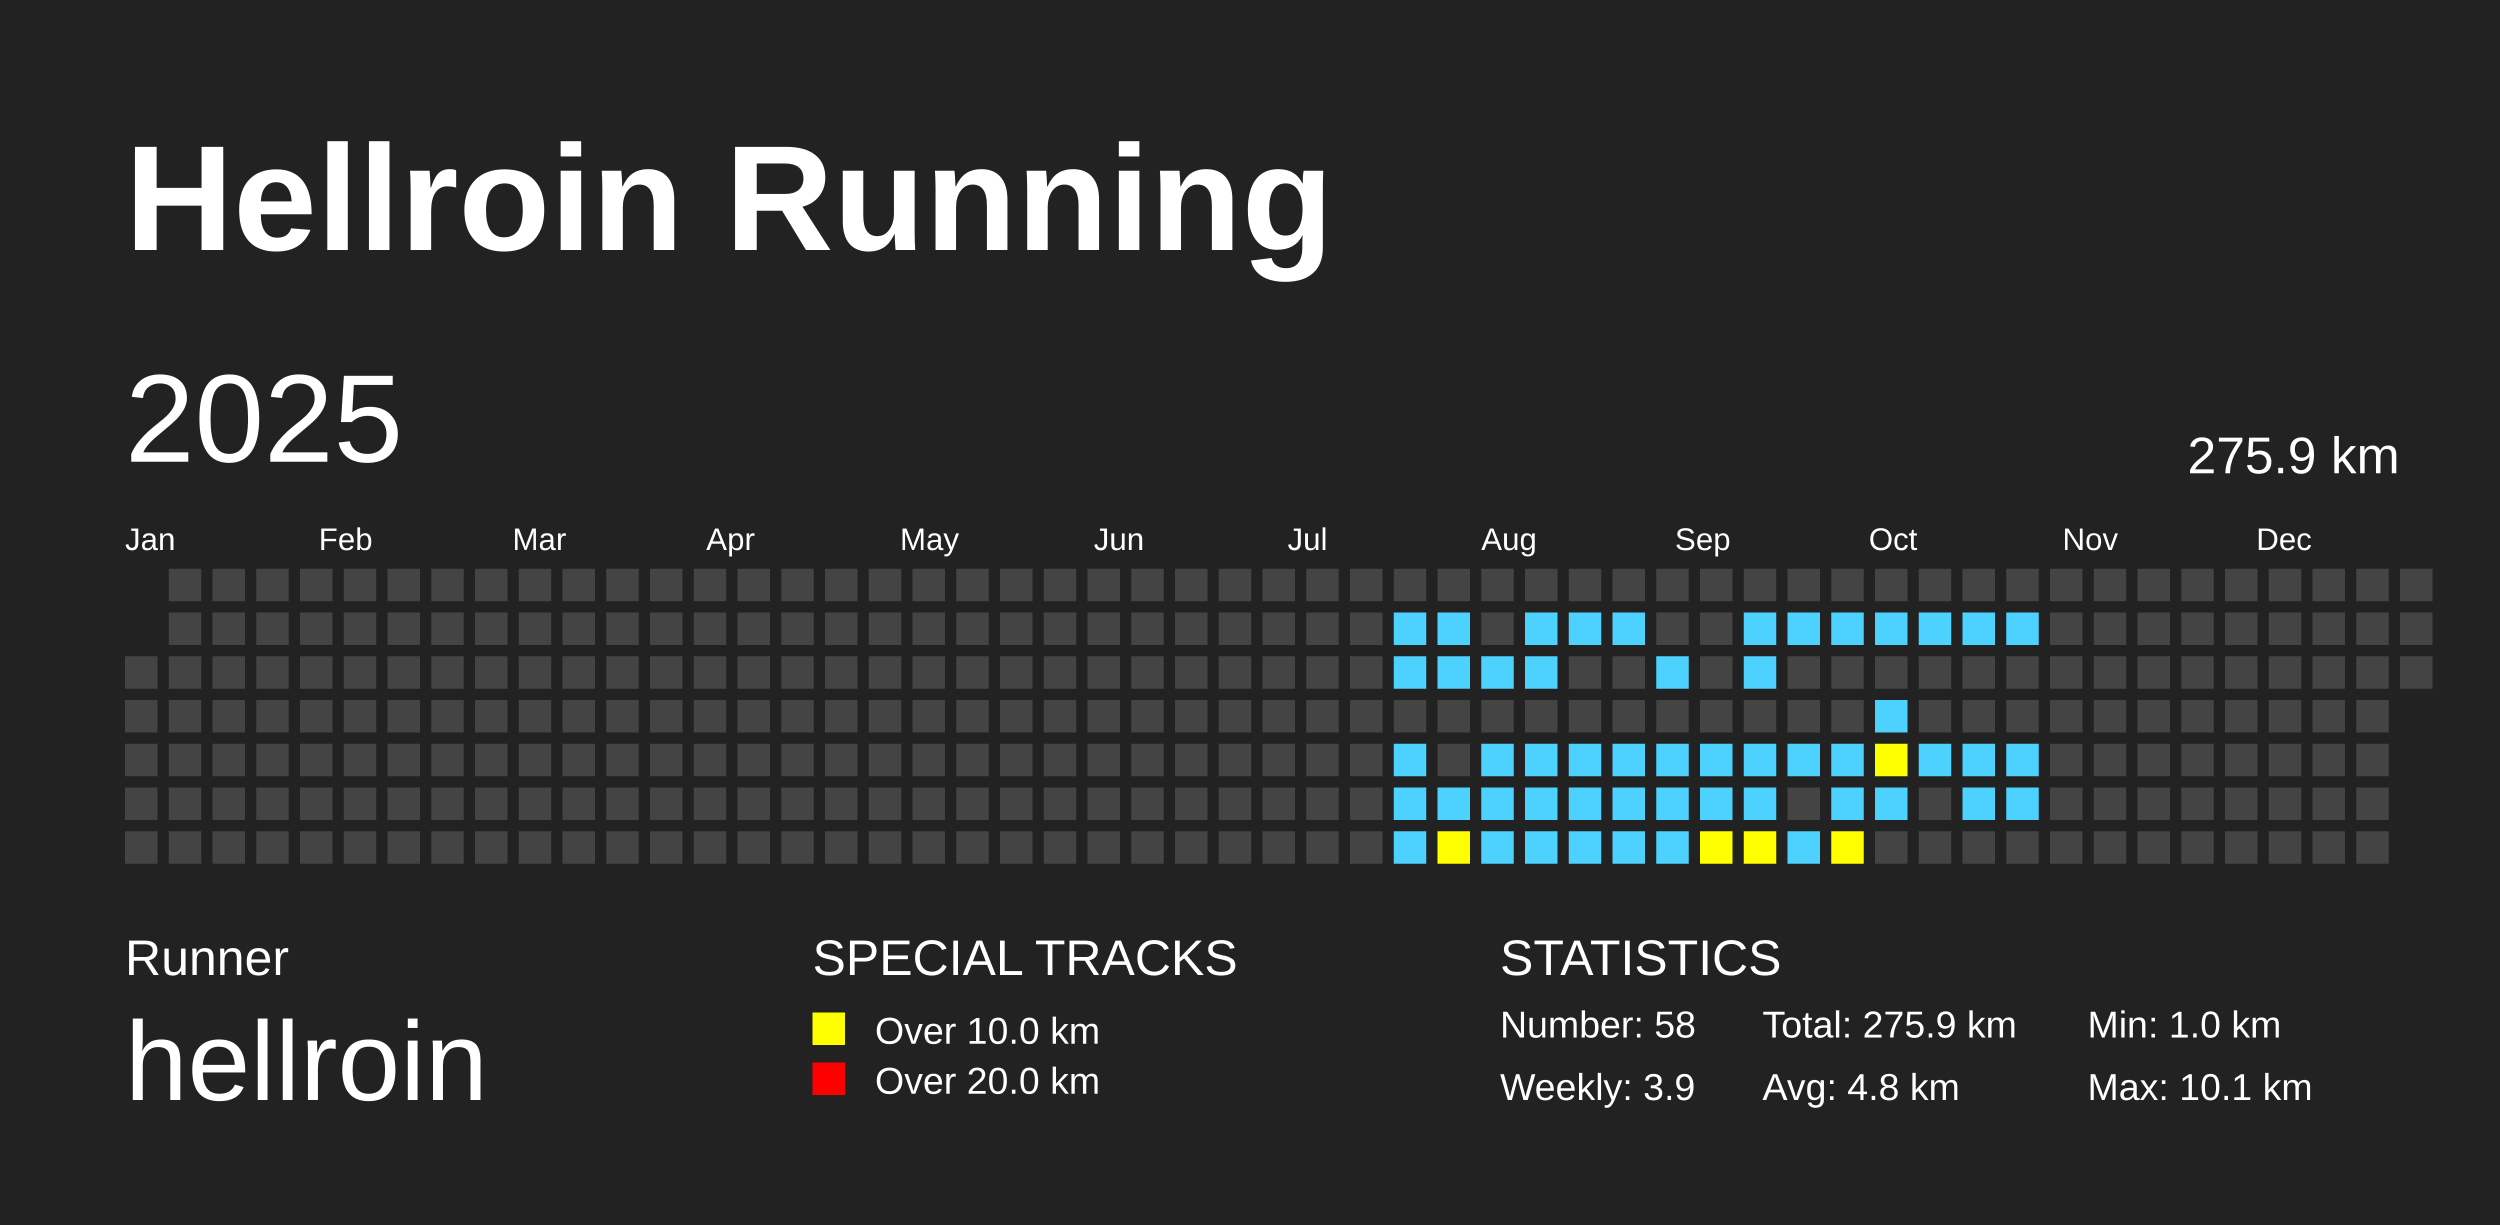
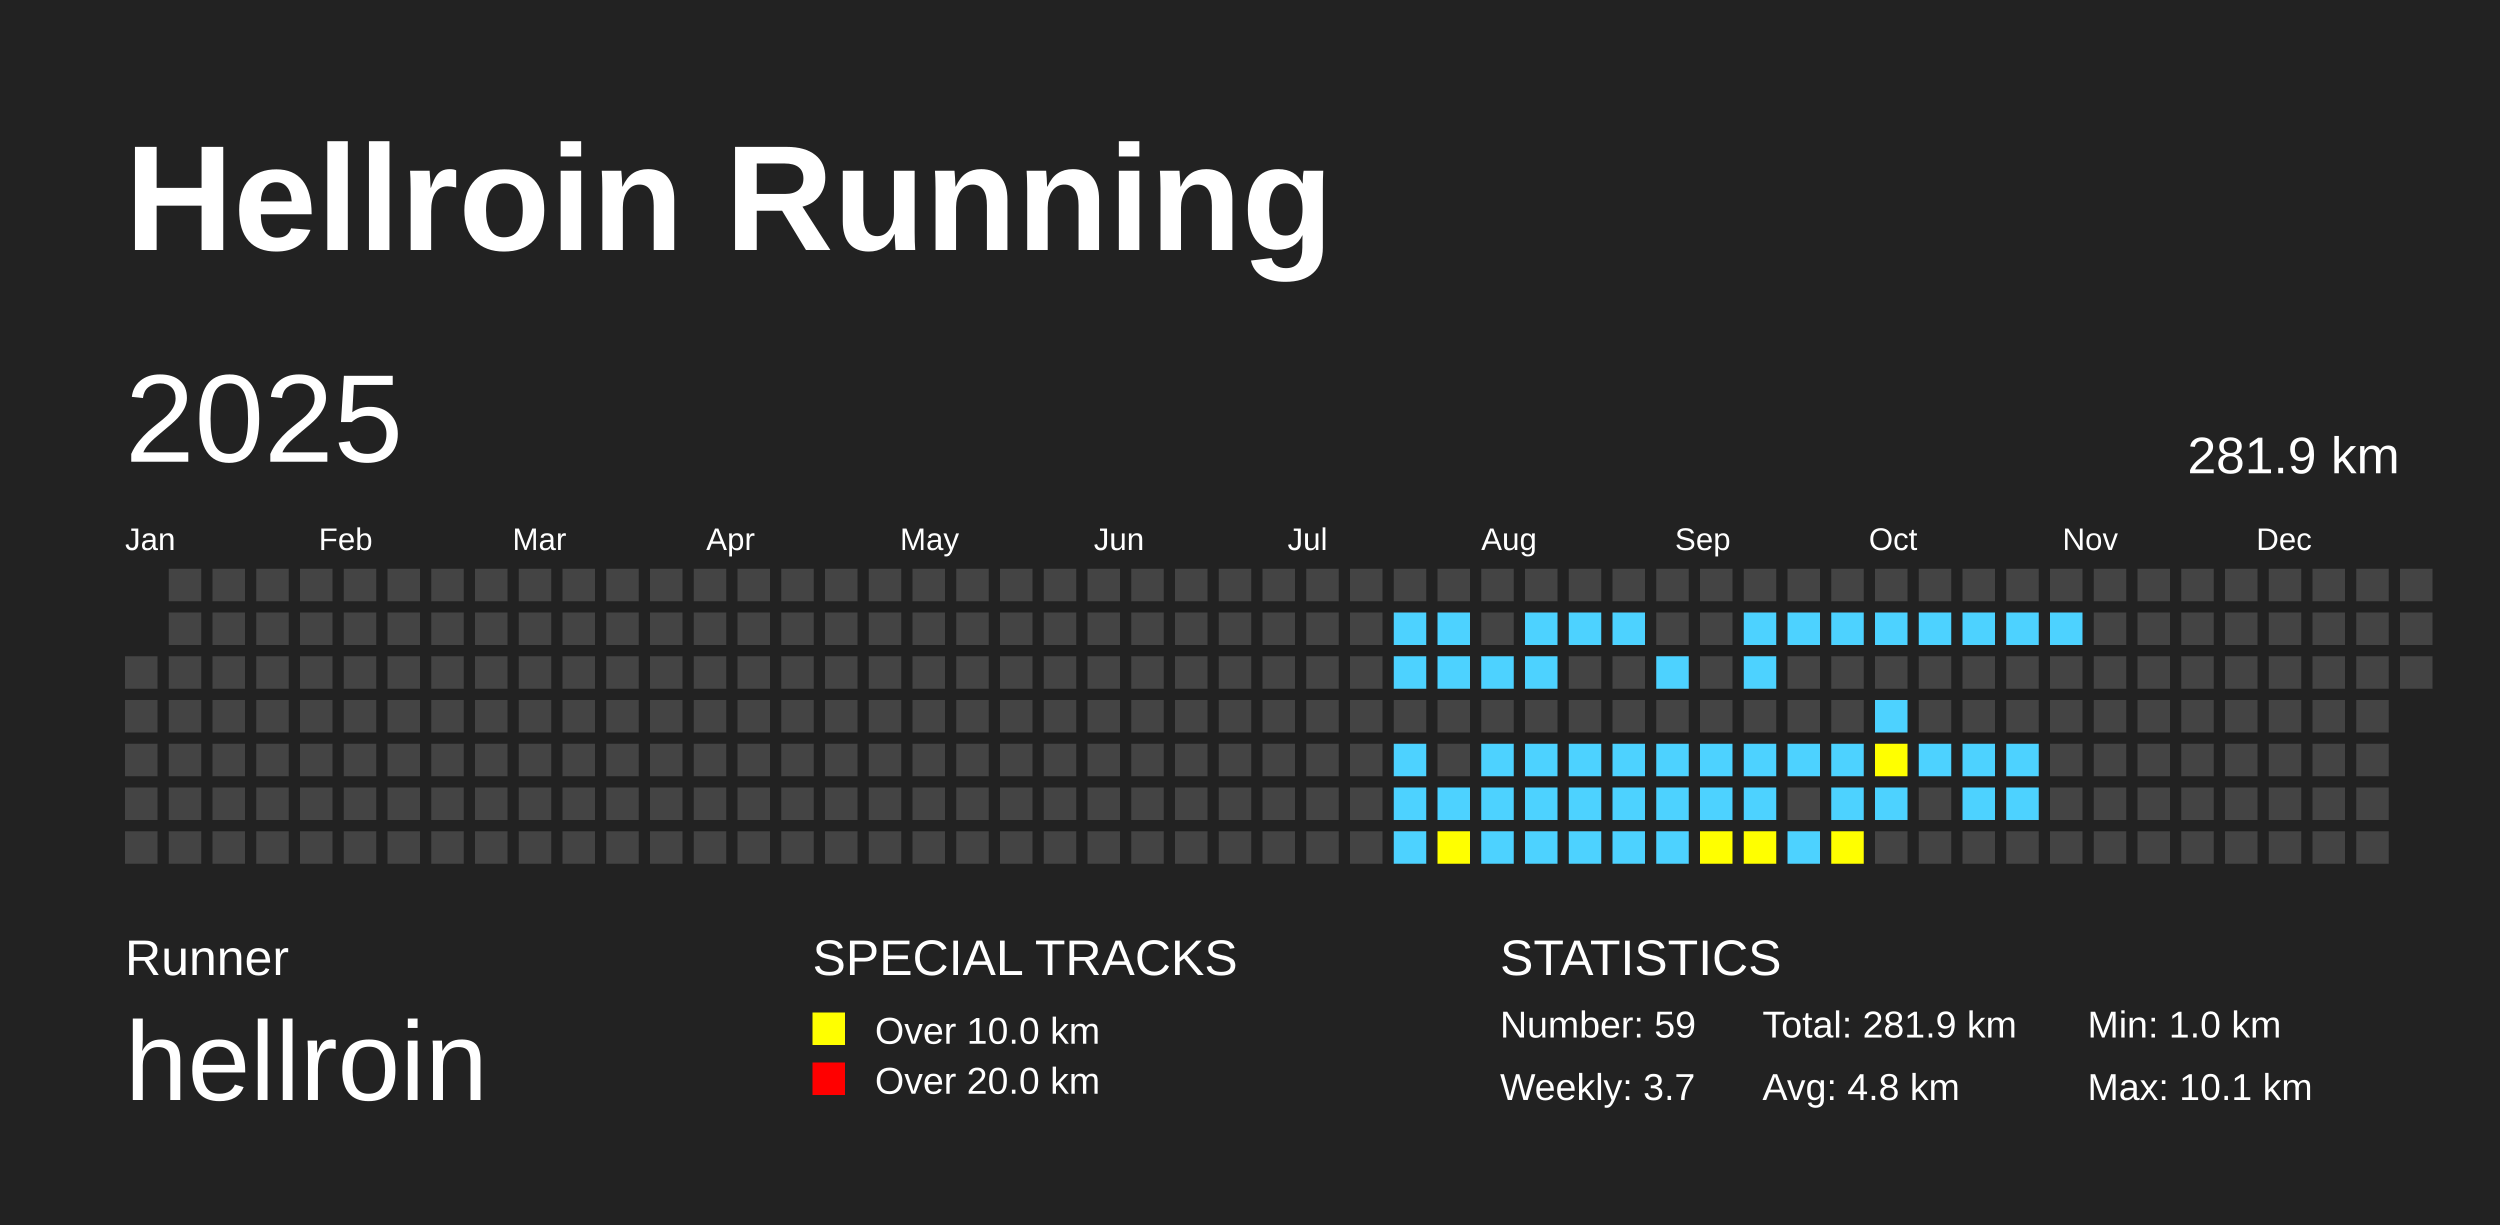
<svg xmlns="http://www.w3.org/2000/svg" baseProfile="full" height="98mm" version="1.1" viewBox="0,0,200,98" width="200mm">
  <defs />
  <rect fill="#222222" height="98" width="200" x="0" y="0" />
  <text fill="#FFFFFF" style="font-size:12px; font-family:Arial; font-weight:bold;" x="10" y="20">Hellroin Running</text>
  <text fill="#FFFFFF" style="font-size:4px; font-family:Arial" x="10" y="78">Runner</text>
  <text fill="#FFFFFF" style="font-size:9px; font-family:Arial" x="10" y="88">hellroin</text>
  <text fill="#FFFFFF" style="font-size:4px; font-family:Arial" x="65" y="78">SPECIAL TRACKS</text>
  <rect fill="yellow" height="2.6" width="2.6" x="65" y="81" />
  <text fill="#FFFFFF" style="font-size:3px; font-family:Arial" x="70" y="83.5">Over 10.0 km</text>
  <rect fill="red" height="2.6" width="2.6" x="65" y="85" />
  <text fill="#FFFFFF" style="font-size:3px; font-family:Arial" x="70" y="87.5">Over 20.0 km</text>
  <text fill="#FFFFFF" style="font-size:4px; font-family:Arial" x="120" y="78">STATISTICS</text>
-   <text fill="#FFFFFF" style="font-size:3px; font-family:Arial" x="120" y="83">Number: 58</text>
-   <text fill="#FFFFFF" style="font-size:3px; font-family:Arial" x="120" y="88">Weekly: 3.9</text>
-   <text fill="#FFFFFF" style="font-size:3px; font-family:Arial" x="141" y="83">Total: 275.9 km</text>
+   <text fill="#FFFFFF" style="font-size:3px; font-family:Arial" x="120" y="83">Number: 59</text>
+   <text fill="#FFFFFF" style="font-size:3px; font-family:Arial" x="120" y="88">Weekly: 3.7</text>
+   <text fill="#FFFFFF" style="font-size:3px; font-family:Arial" x="141" y="83">Total: 281.9 km</text>
  <text fill="#FFFFFF" style="font-size:3px; font-family:Arial" x="141" y="88">Avg: 4.8 km</text>
  <text fill="#FFFFFF" style="font-size:3px; font-family:Arial" x="167" y="83">Min: 1.0 km</text>
  <text fill="#FFFFFF" style="font-size:3px; font-family:Arial" x="167" y="88">Max: 10.1 km</text>
  <text dominant-baseline="hanging" fill="#FFFFFF" style="font-size:10.0px; font-family:Arial;" x="10" y="30">2025</text>
-   <text dominant-baseline="hanging" fill="#FFFFFF" style="font-size:4.125px; font-family:Arial;" x="175" y="35">275.9 km</text>
+   <text dominant-baseline="hanging" fill="#FFFFFF" style="font-size:4.125px; font-family:Arial;" x="175" y="35">281.9 km</text>
  <text fill="#FFFFFF" style="font-size:2.5px; font-family:Arial" x="10.0" y="44">Jan</text>
  <text fill="#FFFFFF" style="font-size:2.5px; font-family:Arial" x="25.5" y="44">Feb</text>
  <text fill="#FFFFFF" style="font-size:2.5px; font-family:Arial" x="41.0" y="44">Mar</text>
  <text fill="#FFFFFF" style="font-size:2.5px; font-family:Arial" x="56.5" y="44">Apr</text>
  <text fill="#FFFFFF" style="font-size:2.5px; font-family:Arial" x="72.0" y="44">May</text>
  <text fill="#FFFFFF" style="font-size:2.5px; font-family:Arial" x="87.5" y="44">Jun</text>
  <text fill="#FFFFFF" style="font-size:2.5px; font-family:Arial" x="103.0" y="44">Jul</text>
  <text fill="#FFFFFF" style="font-size:2.5px; font-family:Arial" x="118.5" y="44">Aug</text>
  <text fill="#FFFFFF" style="font-size:2.5px; font-family:Arial" x="134.0" y="44">Sep</text>
  <text fill="#FFFFFF" style="font-size:2.5px; font-family:Arial" x="149.5" y="44">Oct</text>
  <text fill="#FFFFFF" style="font-size:2.5px; font-family:Arial" x="165.0" y="44">Nov</text>
  <text fill="#FFFFFF" style="font-size:2.5px; font-family:Arial" x="180.5" y="44">Dec</text>
  <rect fill="#444444" height="2.6" width="2.6" x="10.0" y="52.5" />
  <rect fill="#444444" height="2.6" width="2.6" x="10.0" y="56.0" />
  <rect fill="#444444" height="2.6" width="2.6" x="10.0" y="59.5" />
  <rect fill="#444444" height="2.6" width="2.6" x="10.0" y="63.0" />
  <rect fill="#444444" height="2.6" width="2.6" x="10.0" y="66.5" />
  <rect fill="#444444" height="2.6" width="2.6" x="13.5" y="45.5" />
  <rect fill="#444444" height="2.6" width="2.6" x="13.5" y="49.0" />
  <rect fill="#444444" height="2.6" width="2.6" x="13.5" y="52.5" />
  <rect fill="#444444" height="2.6" width="2.6" x="13.5" y="56.0" />
  <rect fill="#444444" height="2.6" width="2.6" x="13.5" y="59.5" />
  <rect fill="#444444" height="2.6" width="2.6" x="13.5" y="63.0" />
  <rect fill="#444444" height="2.6" width="2.6" x="13.5" y="66.5" />
  <rect fill="#444444" height="2.6" width="2.6" x="17.0" y="45.5" />
  <rect fill="#444444" height="2.6" width="2.6" x="17.0" y="49.0" />
  <rect fill="#444444" height="2.6" width="2.6" x="17.0" y="52.5" />
  <rect fill="#444444" height="2.6" width="2.6" x="17.0" y="56.0" />
  <rect fill="#444444" height="2.6" width="2.6" x="17.0" y="59.5" />
  <rect fill="#444444" height="2.6" width="2.6" x="17.0" y="63.0" />
  <rect fill="#444444" height="2.6" width="2.6" x="17.0" y="66.5" />
  <rect fill="#444444" height="2.6" width="2.6" x="20.5" y="45.5" />
  <rect fill="#444444" height="2.6" width="2.6" x="20.5" y="49.0" />
  <rect fill="#444444" height="2.6" width="2.6" x="20.5" y="52.5" />
  <rect fill="#444444" height="2.6" width="2.6" x="20.5" y="56.0" />
  <rect fill="#444444" height="2.6" width="2.6" x="20.5" y="59.5" />
  <rect fill="#444444" height="2.6" width="2.6" x="20.5" y="63.0" />
  <rect fill="#444444" height="2.6" width="2.6" x="20.5" y="66.5" />
  <rect fill="#444444" height="2.6" width="2.6" x="24.0" y="45.5" />
  <rect fill="#444444" height="2.6" width="2.6" x="24.0" y="49.0" />
  <rect fill="#444444" height="2.6" width="2.6" x="24.0" y="52.5" />
  <rect fill="#444444" height="2.6" width="2.6" x="24.0" y="56.0" />
  <rect fill="#444444" height="2.6" width="2.6" x="24.0" y="59.5" />
  <rect fill="#444444" height="2.6" width="2.6" x="24.0" y="63.0" />
  <rect fill="#444444" height="2.6" width="2.6" x="24.0" y="66.5" />
  <rect fill="#444444" height="2.6" width="2.6" x="27.5" y="45.5" />
  <rect fill="#444444" height="2.6" width="2.6" x="27.5" y="49.0" />
  <rect fill="#444444" height="2.6" width="2.6" x="27.5" y="52.5" />
  <rect fill="#444444" height="2.6" width="2.6" x="27.5" y="56.0" />
  <rect fill="#444444" height="2.6" width="2.6" x="27.5" y="59.5" />
  <rect fill="#444444" height="2.6" width="2.6" x="27.5" y="63.0" />
  <rect fill="#444444" height="2.6" width="2.6" x="27.5" y="66.5" />
  <rect fill="#444444" height="2.6" width="2.6" x="31.0" y="45.5" />
  <rect fill="#444444" height="2.6" width="2.6" x="31.0" y="49.0" />
  <rect fill="#444444" height="2.6" width="2.6" x="31.0" y="52.5" />
  <rect fill="#444444" height="2.6" width="2.6" x="31.0" y="56.0" />
  <rect fill="#444444" height="2.6" width="2.6" x="31.0" y="59.5" />
  <rect fill="#444444" height="2.6" width="2.6" x="31.0" y="63.0" />
  <rect fill="#444444" height="2.6" width="2.6" x="31.0" y="66.5" />
  <rect fill="#444444" height="2.6" width="2.6" x="34.5" y="45.5" />
  <rect fill="#444444" height="2.6" width="2.6" x="34.5" y="49.0" />
  <rect fill="#444444" height="2.6" width="2.6" x="34.5" y="52.5" />
  <rect fill="#444444" height="2.6" width="2.6" x="34.5" y="56.0" />
  <rect fill="#444444" height="2.6" width="2.6" x="34.5" y="59.5" />
  <rect fill="#444444" height="2.6" width="2.6" x="34.5" y="63.0" />
  <rect fill="#444444" height="2.6" width="2.6" x="34.5" y="66.5" />
  <rect fill="#444444" height="2.6" width="2.6" x="38.0" y="45.5" />
  <rect fill="#444444" height="2.6" width="2.6" x="38.0" y="49.0" />
  <rect fill="#444444" height="2.6" width="2.6" x="38.0" y="52.5" />
  <rect fill="#444444" height="2.6" width="2.6" x="38.0" y="56.0" />
  <rect fill="#444444" height="2.6" width="2.6" x="38.0" y="59.5" />
  <rect fill="#444444" height="2.6" width="2.6" x="38.0" y="63.0" />
  <rect fill="#444444" height="2.6" width="2.6" x="38.0" y="66.5" />
  <rect fill="#444444" height="2.6" width="2.6" x="41.5" y="45.5" />
  <rect fill="#444444" height="2.6" width="2.6" x="41.5" y="49.0" />
  <rect fill="#444444" height="2.6" width="2.6" x="41.5" y="52.5" />
  <rect fill="#444444" height="2.6" width="2.6" x="41.5" y="56.0" />
  <rect fill="#444444" height="2.6" width="2.6" x="41.5" y="59.5" />
  <rect fill="#444444" height="2.6" width="2.6" x="41.5" y="63.0" />
  <rect fill="#444444" height="2.6" width="2.6" x="41.5" y="66.5" />
  <rect fill="#444444" height="2.6" width="2.6" x="45.0" y="45.5" />
  <rect fill="#444444" height="2.6" width="2.6" x="45.0" y="49.0" />
  <rect fill="#444444" height="2.6" width="2.6" x="45.0" y="52.5" />
  <rect fill="#444444" height="2.6" width="2.6" x="45.0" y="56.0" />
  <rect fill="#444444" height="2.6" width="2.6" x="45.0" y="59.5" />
  <rect fill="#444444" height="2.6" width="2.6" x="45.0" y="63.0" />
  <rect fill="#444444" height="2.6" width="2.6" x="45.0" y="66.5" />
  <rect fill="#444444" height="2.6" width="2.6" x="48.5" y="45.5" />
  <rect fill="#444444" height="2.6" width="2.6" x="48.5" y="49.0" />
  <rect fill="#444444" height="2.6" width="2.6" x="48.5" y="52.5" />
  <rect fill="#444444" height="2.6" width="2.6" x="48.5" y="56.0" />
  <rect fill="#444444" height="2.6" width="2.6" x="48.5" y="59.5" />
  <rect fill="#444444" height="2.6" width="2.6" x="48.5" y="63.0" />
  <rect fill="#444444" height="2.6" width="2.6" x="48.5" y="66.5" />
  <rect fill="#444444" height="2.6" width="2.6" x="52.0" y="45.5" />
  <rect fill="#444444" height="2.6" width="2.6" x="52.0" y="49.0" />
  <rect fill="#444444" height="2.6" width="2.6" x="52.0" y="52.5" />
  <rect fill="#444444" height="2.6" width="2.6" x="52.0" y="56.0" />
  <rect fill="#444444" height="2.6" width="2.6" x="52.0" y="59.5" />
  <rect fill="#444444" height="2.6" width="2.6" x="52.0" y="63.0" />
  <rect fill="#444444" height="2.6" width="2.6" x="52.0" y="66.5" />
  <rect fill="#444444" height="2.6" width="2.6" x="55.5" y="45.5" />
  <rect fill="#444444" height="2.6" width="2.6" x="55.5" y="49.0" />
  <rect fill="#444444" height="2.6" width="2.6" x="55.5" y="52.5" />
  <rect fill="#444444" height="2.6" width="2.6" x="55.5" y="56.0" />
  <rect fill="#444444" height="2.6" width="2.6" x="55.5" y="59.5" />
  <rect fill="#444444" height="2.6" width="2.6" x="55.5" y="63.0" />
  <rect fill="#444444" height="2.6" width="2.6" x="55.5" y="66.5" />
  <rect fill="#444444" height="2.6" width="2.6" x="59.0" y="45.5" />
  <rect fill="#444444" height="2.6" width="2.6" x="59.0" y="49.0" />
  <rect fill="#444444" height="2.6" width="2.6" x="59.0" y="52.5" />
  <rect fill="#444444" height="2.6" width="2.6" x="59.0" y="56.0" />
  <rect fill="#444444" height="2.6" width="2.6" x="59.0" y="59.5" />
  <rect fill="#444444" height="2.6" width="2.6" x="59.0" y="63.0" />
  <rect fill="#444444" height="2.6" width="2.6" x="59.0" y="66.5" />
  <rect fill="#444444" height="2.6" width="2.6" x="62.5" y="45.5" />
  <rect fill="#444444" height="2.6" width="2.6" x="62.5" y="49.0" />
  <rect fill="#444444" height="2.6" width="2.6" x="62.5" y="52.5" />
  <rect fill="#444444" height="2.6" width="2.6" x="62.5" y="56.0" />
  <rect fill="#444444" height="2.6" width="2.6" x="62.5" y="59.5" />
  <rect fill="#444444" height="2.6" width="2.6" x="62.5" y="63.0" />
  <rect fill="#444444" height="2.6" width="2.6" x="62.5" y="66.5" />
  <rect fill="#444444" height="2.6" width="2.6" x="66.0" y="45.5" />
  <rect fill="#444444" height="2.6" width="2.6" x="66.0" y="49.0" />
  <rect fill="#444444" height="2.6" width="2.6" x="66.0" y="52.5" />
  <rect fill="#444444" height="2.6" width="2.6" x="66.0" y="56.0" />
  <rect fill="#444444" height="2.6" width="2.6" x="66.0" y="59.5" />
  <rect fill="#444444" height="2.6" width="2.6" x="66.0" y="63.0" />
  <rect fill="#444444" height="2.6" width="2.6" x="66.0" y="66.5" />
  <rect fill="#444444" height="2.6" width="2.6" x="69.5" y="45.5" />
  <rect fill="#444444" height="2.6" width="2.6" x="69.5" y="49.0" />
  <rect fill="#444444" height="2.6" width="2.6" x="69.5" y="52.5" />
  <rect fill="#444444" height="2.6" width="2.6" x="69.5" y="56.0" />
  <rect fill="#444444" height="2.6" width="2.6" x="69.5" y="59.5" />
  <rect fill="#444444" height="2.6" width="2.6" x="69.5" y="63.0" />
  <rect fill="#444444" height="2.6" width="2.6" x="69.5" y="66.5" />
  <rect fill="#444444" height="2.6" width="2.6" x="73.0" y="45.5" />
  <rect fill="#444444" height="2.6" width="2.6" x="73.0" y="49.0" />
  <rect fill="#444444" height="2.6" width="2.6" x="73.0" y="52.5" />
  <rect fill="#444444" height="2.6" width="2.6" x="73.0" y="56.0" />
  <rect fill="#444444" height="2.6" width="2.6" x="73.0" y="59.5" />
  <rect fill="#444444" height="2.6" width="2.6" x="73.0" y="63.0" />
  <rect fill="#444444" height="2.6" width="2.6" x="73.0" y="66.5" />
  <rect fill="#444444" height="2.6" width="2.6" x="76.5" y="45.5" />
  <rect fill="#444444" height="2.6" width="2.6" x="76.5" y="49.0" />
  <rect fill="#444444" height="2.6" width="2.6" x="76.5" y="52.5" />
  <rect fill="#444444" height="2.6" width="2.6" x="76.5" y="56.0" />
  <rect fill="#444444" height="2.6" width="2.6" x="76.5" y="59.5" />
  <rect fill="#444444" height="2.6" width="2.6" x="76.5" y="63.0" />
  <rect fill="#444444" height="2.6" width="2.6" x="76.5" y="66.5" />
  <rect fill="#444444" height="2.6" width="2.6" x="80.0" y="45.5" />
  <rect fill="#444444" height="2.6" width="2.6" x="80.0" y="49.0" />
  <rect fill="#444444" height="2.6" width="2.6" x="80.0" y="52.5" />
  <rect fill="#444444" height="2.6" width="2.6" x="80.0" y="56.0" />
  <rect fill="#444444" height="2.6" width="2.6" x="80.0" y="59.5" />
  <rect fill="#444444" height="2.6" width="2.6" x="80.0" y="63.0" />
  <rect fill="#444444" height="2.6" width="2.6" x="80.0" y="66.5" />
  <rect fill="#444444" height="2.6" width="2.6" x="83.5" y="45.5" />
  <rect fill="#444444" height="2.6" width="2.6" x="83.5" y="49.0" />
  <rect fill="#444444" height="2.6" width="2.6" x="83.5" y="52.5" />
  <rect fill="#444444" height="2.6" width="2.6" x="83.5" y="56.0" />
  <rect fill="#444444" height="2.6" width="2.6" x="83.5" y="59.5" />
  <rect fill="#444444" height="2.6" width="2.6" x="83.5" y="63.0" />
  <rect fill="#444444" height="2.6" width="2.6" x="83.5" y="66.5" />
  <rect fill="#444444" height="2.6" width="2.6" x="87.0" y="45.5" />
  <rect fill="#444444" height="2.6" width="2.6" x="87.0" y="49.0" />
  <rect fill="#444444" height="2.6" width="2.6" x="87.0" y="52.5" />
  <rect fill="#444444" height="2.6" width="2.6" x="87.0" y="56.0" />
  <rect fill="#444444" height="2.6" width="2.6" x="87.0" y="59.5" />
  <rect fill="#444444" height="2.6" width="2.6" x="87.0" y="63.0" />
  <rect fill="#444444" height="2.6" width="2.6" x="87.0" y="66.5" />
  <rect fill="#444444" height="2.6" width="2.6" x="90.5" y="45.5" />
  <rect fill="#444444" height="2.6" width="2.6" x="90.5" y="49.0" />
  <rect fill="#444444" height="2.6" width="2.6" x="90.5" y="52.5" />
  <rect fill="#444444" height="2.6" width="2.6" x="90.5" y="56.0" />
  <rect fill="#444444" height="2.6" width="2.6" x="90.5" y="59.5" />
  <rect fill="#444444" height="2.6" width="2.6" x="90.5" y="63.0" />
  <rect fill="#444444" height="2.6" width="2.6" x="90.5" y="66.5" />
  <rect fill="#444444" height="2.6" width="2.6" x="94.0" y="45.5" />
  <rect fill="#444444" height="2.6" width="2.6" x="94.0" y="49.0" />
  <rect fill="#444444" height="2.6" width="2.6" x="94.0" y="52.5" />
  <rect fill="#444444" height="2.6" width="2.6" x="94.0" y="56.0" />
  <rect fill="#444444" height="2.6" width="2.6" x="94.0" y="59.5" />
  <rect fill="#444444" height="2.6" width="2.6" x="94.0" y="63.0" />
  <rect fill="#444444" height="2.6" width="2.6" x="94.0" y="66.5" />
  <rect fill="#444444" height="2.6" width="2.6" x="97.5" y="45.5" />
  <rect fill="#444444" height="2.6" width="2.6" x="97.5" y="49.0" />
  <rect fill="#444444" height="2.6" width="2.6" x="97.5" y="52.5" />
  <rect fill="#444444" height="2.6" width="2.6" x="97.5" y="56.0" />
  <rect fill="#444444" height="2.6" width="2.6" x="97.5" y="59.5" />
  <rect fill="#444444" height="2.6" width="2.6" x="97.5" y="63.0" />
  <rect fill="#444444" height="2.6" width="2.6" x="97.5" y="66.5" />
  <rect fill="#444444" height="2.6" width="2.6" x="101.0" y="45.5" />
  <rect fill="#444444" height="2.6" width="2.6" x="101.0" y="49.0" />
  <rect fill="#444444" height="2.6" width="2.6" x="101.0" y="52.5" />
  <rect fill="#444444" height="2.6" width="2.6" x="101.0" y="56.0" />
  <rect fill="#444444" height="2.6" width="2.6" x="101.0" y="59.5" />
  <rect fill="#444444" height="2.6" width="2.6" x="101.0" y="63.0" />
  <rect fill="#444444" height="2.6" width="2.6" x="101.0" y="66.5" />
  <rect fill="#444444" height="2.6" width="2.6" x="104.5" y="45.5" />
  <rect fill="#444444" height="2.6" width="2.6" x="104.5" y="49.0" />
  <rect fill="#444444" height="2.6" width="2.6" x="104.5" y="52.5" />
  <rect fill="#444444" height="2.6" width="2.6" x="104.5" y="56.0" />
  <rect fill="#444444" height="2.6" width="2.6" x="104.5" y="59.5" />
  <rect fill="#444444" height="2.6" width="2.6" x="104.5" y="63.0" />
  <rect fill="#444444" height="2.6" width="2.6" x="104.5" y="66.5" />
  <rect fill="#444444" height="2.6" width="2.6" x="108.0" y="45.5" />
  <rect fill="#444444" height="2.6" width="2.6" x="108.0" y="49.0" />
  <rect fill="#444444" height="2.6" width="2.6" x="108.0" y="52.5" />
  <rect fill="#444444" height="2.6" width="2.6" x="108.0" y="56.0" />
  <rect fill="#444444" height="2.6" width="2.6" x="108.0" y="59.5" />
  <rect fill="#444444" height="2.6" width="2.6" x="108.0" y="63.0" />
  <rect fill="#444444" height="2.6" width="2.6" x="108.0" y="66.5" />
  <rect fill="#444444" height="2.6" width="2.6" x="111.5" y="45.5" />
  <rect fill="#4DD2FF" height="2.6" width="2.6" x="111.5" y="49.0" />
  <rect fill="#4DD2FF" height="2.6" width="2.6" x="111.5" y="52.5" />
  <rect fill="#444444" height="2.6" width="2.6" x="111.5" y="56.0" />
  <rect fill="#4DD2FF" height="2.6" width="2.6" x="111.5" y="59.5" />
  <rect fill="#4DD2FF" height="2.6" width="2.6" x="111.5" y="63.0" />
  <rect fill="#4DD2FF" height="2.6" width="2.6" x="111.5" y="66.5" />
  <rect fill="#444444" height="2.6" width="2.6" x="115.0" y="45.5" />
  <rect fill="#4DD2FF" height="2.6" width="2.6" x="115.0" y="49.0" />
  <rect fill="#4DD2FF" height="2.6" width="2.6" x="115.0" y="52.5" />
  <rect fill="#444444" height="2.6" width="2.6" x="115.0" y="56.0" />
  <rect fill="#444444" height="2.6" width="2.6" x="115.0" y="59.5" />
  <rect fill="#4DD2FF" height="2.6" width="2.6" x="115.0" y="63.0" />
  <rect fill="yellow" height="2.6" width="2.6" x="115.0" y="66.5" />
  <rect fill="#444444" height="2.6" width="2.6" x="118.5" y="45.5" />
  <rect fill="#444444" height="2.6" width="2.6" x="118.5" y="49.0" />
  <rect fill="#4DD2FF" height="2.6" width="2.6" x="118.5" y="52.5" />
  <rect fill="#444444" height="2.6" width="2.6" x="118.5" y="56.0" />
  <rect fill="#4DD2FF" height="2.6" width="2.6" x="118.5" y="59.5" />
  <rect fill="#4DD2FF" height="2.6" width="2.6" x="118.5" y="63.0" />
  <rect fill="#4DD2FF" height="2.6" width="2.6" x="118.5" y="66.5" />
  <rect fill="#444444" height="2.6" width="2.6" x="122.0" y="45.5" />
  <rect fill="#4DD2FF" height="2.6" width="2.6" x="122.0" y="49.0" />
  <rect fill="#4DD2FF" height="2.6" width="2.6" x="122.0" y="52.5" />
  <rect fill="#444444" height="2.6" width="2.6" x="122.0" y="56.0" />
  <rect fill="#4DD2FF" height="2.6" width="2.6" x="122.0" y="59.5" />
  <rect fill="#4DD2FF" height="2.6" width="2.6" x="122.0" y="63.0" />
  <rect fill="#4DD2FF" height="2.6" width="2.6" x="122.0" y="66.5" />
  <rect fill="#444444" height="2.6" width="2.6" x="125.5" y="45.5" />
  <rect fill="#4DD2FF" height="2.6" width="2.6" x="125.5" y="49.0" />
  <rect fill="#444444" height="2.6" width="2.6" x="125.5" y="52.5" />
  <rect fill="#444444" height="2.6" width="2.6" x="125.5" y="56.0" />
  <rect fill="#4DD2FF" height="2.6" width="2.6" x="125.5" y="59.5" />
  <rect fill="#4DD2FF" height="2.6" width="2.6" x="125.5" y="63.0" />
  <rect fill="#4DD2FF" height="2.6" width="2.6" x="125.5" y="66.5" />
  <rect fill="#444444" height="2.6" width="2.6" x="129.0" y="45.5" />
  <rect fill="#4DD2FF" height="2.6" width="2.6" x="129.0" y="49.0" />
  <rect fill="#444444" height="2.6" width="2.6" x="129.0" y="52.5" />
  <rect fill="#444444" height="2.6" width="2.6" x="129.0" y="56.0" />
  <rect fill="#4DD2FF" height="2.6" width="2.6" x="129.0" y="59.5" />
  <rect fill="#4DD2FF" height="2.6" width="2.6" x="129.0" y="63.0" />
  <rect fill="#4DD2FF" height="2.6" width="2.6" x="129.0" y="66.5" />
  <rect fill="#444444" height="2.6" width="2.6" x="132.5" y="45.5" />
  <rect fill="#444444" height="2.6" width="2.6" x="132.5" y="49.0" />
  <rect fill="#4DD2FF" height="2.6" width="2.6" x="132.5" y="52.5" />
  <rect fill="#444444" height="2.6" width="2.6" x="132.5" y="56.0" />
  <rect fill="#4DD2FF" height="2.6" width="2.6" x="132.5" y="59.5" />
  <rect fill="#4DD2FF" height="2.6" width="2.6" x="132.5" y="63.0" />
  <rect fill="#4DD2FF" height="2.6" width="2.6" x="132.5" y="66.5" />
  <rect fill="#444444" height="2.6" width="2.6" x="136.0" y="45.5" />
  <rect fill="#444444" height="2.6" width="2.6" x="136.0" y="49.0" />
  <rect fill="#444444" height="2.6" width="2.6" x="136.0" y="52.5" />
  <rect fill="#444444" height="2.6" width="2.6" x="136.0" y="56.0" />
  <rect fill="#4DD2FF" height="2.6" width="2.6" x="136.0" y="59.5" />
  <rect fill="#4DD2FF" height="2.6" width="2.6" x="136.0" y="63.0" />
  <rect fill="yellow" height="2.6" width="2.6" x="136.0" y="66.5" />
  <rect fill="#444444" height="2.6" width="2.6" x="139.5" y="45.5" />
  <rect fill="#4DD2FF" height="2.6" width="2.6" x="139.5" y="49.0" />
  <rect fill="#4DD2FF" height="2.6" width="2.6" x="139.5" y="52.5" />
  <rect fill="#444444" height="2.6" width="2.6" x="139.5" y="56.0" />
  <rect fill="#4DD2FF" height="2.6" width="2.6" x="139.5" y="59.5" />
  <rect fill="#4DD2FF" height="2.6" width="2.6" x="139.5" y="63.0" />
  <rect fill="yellow" height="2.6" width="2.6" x="139.5" y="66.5" />
  <rect fill="#444444" height="2.6" width="2.6" x="143.0" y="45.5" />
  <rect fill="#4DD2FF" height="2.6" width="2.6" x="143.0" y="49.0" />
  <rect fill="#444444" height="2.6" width="2.6" x="143.0" y="52.5" />
  <rect fill="#444444" height="2.6" width="2.6" x="143.0" y="56.0" />
  <rect fill="#4DD2FF" height="2.6" width="2.6" x="143.0" y="59.5" />
  <rect fill="#444444" height="2.6" width="2.6" x="143.0" y="63.0" />
  <rect fill="#4DD2FF" height="2.6" width="2.6" x="143.0" y="66.5" />
  <rect fill="#444444" height="2.6" width="2.6" x="146.5" y="45.5" />
  <rect fill="#4DD2FF" height="2.6" width="2.6" x="146.5" y="49.0" />
  <rect fill="#444444" height="2.6" width="2.6" x="146.5" y="52.5" />
  <rect fill="#444444" height="2.6" width="2.6" x="146.5" y="56.0" />
  <rect fill="#4DD2FF" height="2.6" width="2.6" x="146.5" y="59.5" />
  <rect fill="#4DD2FF" height="2.6" width="2.6" x="146.5" y="63.0" />
  <rect fill="yellow" height="2.6" width="2.6" x="146.5" y="66.5" />
  <rect fill="#444444" height="2.6" width="2.6" x="150.0" y="45.5" />
  <rect fill="#4DD2FF" height="2.6" width="2.6" x="150.0" y="49.0" />
  <rect fill="#444444" height="2.6" width="2.6" x="150.0" y="52.5" />
  <rect fill="#4DD2FF" height="2.6" width="2.6" x="150.0" y="56.0" />
  <rect fill="yellow" height="2.6" width="2.6" x="150.0" y="59.5" />
  <rect fill="#4DD2FF" height="2.6" width="2.6" x="150.0" y="63.0" />
  <rect fill="#444444" height="2.6" width="2.6" x="150.0" y="66.5" />
  <rect fill="#444444" height="2.6" width="2.6" x="153.5" y="45.5" />
  <rect fill="#4DD2FF" height="2.6" width="2.6" x="153.5" y="49.0" />
  <rect fill="#444444" height="2.6" width="2.6" x="153.5" y="52.5" />
  <rect fill="#444444" height="2.6" width="2.6" x="153.5" y="56.0" />
  <rect fill="#4DD2FF" height="2.6" width="2.6" x="153.5" y="59.5" />
  <rect fill="#444444" height="2.6" width="2.6" x="153.5" y="63.0" />
  <rect fill="#444444" height="2.6" width="2.6" x="153.5" y="66.5" />
  <rect fill="#444444" height="2.6" width="2.6" x="157.0" y="45.5" />
  <rect fill="#4DD2FF" height="2.6" width="2.6" x="157.0" y="49.0" />
  <rect fill="#444444" height="2.6" width="2.6" x="157.0" y="52.5" />
  <rect fill="#444444" height="2.6" width="2.6" x="157.0" y="56.0" />
  <rect fill="#4DD2FF" height="2.6" width="2.6" x="157.0" y="59.5" />
  <rect fill="#4DD2FF" height="2.6" width="2.6" x="157.0" y="63.0" />
  <rect fill="#444444" height="2.6" width="2.6" x="157.0" y="66.5" />
  <rect fill="#444444" height="2.6" width="2.6" x="160.5" y="45.5" />
  <rect fill="#4DD2FF" height="2.6" width="2.6" x="160.5" y="49.0" />
  <rect fill="#444444" height="2.6" width="2.6" x="160.5" y="52.5" />
  <rect fill="#444444" height="2.6" width="2.6" x="160.5" y="56.0" />
  <rect fill="#4DD2FF" height="2.6" width="2.6" x="160.5" y="59.5" />
  <rect fill="#4DD2FF" height="2.6" width="2.6" x="160.5" y="63.0" />
  <rect fill="#444444" height="2.6" width="2.6" x="160.5" y="66.5" />
  <rect fill="#444444" height="2.6" width="2.6" x="164.0" y="45.5" />
-   <rect fill="#444444" height="2.6" width="2.6" x="164.0" y="49.0" />
+   <rect fill="#4DD2FF" height="2.6" width="2.6" x="164.0" y="49.0" />
  <rect fill="#444444" height="2.6" width="2.6" x="164.0" y="52.5" />
  <rect fill="#444444" height="2.6" width="2.6" x="164.0" y="56.0" />
  <rect fill="#444444" height="2.6" width="2.6" x="164.0" y="59.5" />
  <rect fill="#444444" height="2.6" width="2.6" x="164.0" y="63.0" />
  <rect fill="#444444" height="2.6" width="2.6" x="164.0" y="66.5" />
  <rect fill="#444444" height="2.6" width="2.6" x="167.5" y="45.5" />
  <rect fill="#444444" height="2.6" width="2.6" x="167.5" y="49.0" />
  <rect fill="#444444" height="2.6" width="2.6" x="167.5" y="52.5" />
  <rect fill="#444444" height="2.6" width="2.6" x="167.5" y="56.0" />
  <rect fill="#444444" height="2.6" width="2.6" x="167.5" y="59.5" />
  <rect fill="#444444" height="2.6" width="2.6" x="167.5" y="63.0" />
  <rect fill="#444444" height="2.6" width="2.6" x="167.5" y="66.5" />
  <rect fill="#444444" height="2.6" width="2.6" x="171.0" y="45.5" />
  <rect fill="#444444" height="2.6" width="2.6" x="171.0" y="49.0" />
  <rect fill="#444444" height="2.6" width="2.6" x="171.0" y="52.5" />
  <rect fill="#444444" height="2.6" width="2.6" x="171.0" y="56.0" />
  <rect fill="#444444" height="2.6" width="2.6" x="171.0" y="59.5" />
  <rect fill="#444444" height="2.6" width="2.6" x="171.0" y="63.0" />
  <rect fill="#444444" height="2.6" width="2.6" x="171.0" y="66.5" />
  <rect fill="#444444" height="2.6" width="2.6" x="174.5" y="45.5" />
  <rect fill="#444444" height="2.6" width="2.6" x="174.5" y="49.0" />
  <rect fill="#444444" height="2.6" width="2.6" x="174.5" y="52.5" />
  <rect fill="#444444" height="2.6" width="2.6" x="174.5" y="56.0" />
  <rect fill="#444444" height="2.6" width="2.6" x="174.5" y="59.5" />
  <rect fill="#444444" height="2.6" width="2.6" x="174.5" y="63.0" />
  <rect fill="#444444" height="2.6" width="2.6" x="174.5" y="66.5" />
  <rect fill="#444444" height="2.6" width="2.6" x="178.0" y="45.5" />
  <rect fill="#444444" height="2.6" width="2.6" x="178.0" y="49.0" />
  <rect fill="#444444" height="2.6" width="2.6" x="178.0" y="52.5" />
  <rect fill="#444444" height="2.6" width="2.6" x="178.0" y="56.0" />
  <rect fill="#444444" height="2.6" width="2.6" x="178.0" y="59.5" />
  <rect fill="#444444" height="2.6" width="2.6" x="178.0" y="63.0" />
  <rect fill="#444444" height="2.6" width="2.6" x="178.0" y="66.5" />
  <rect fill="#444444" height="2.6" width="2.6" x="181.5" y="45.5" />
  <rect fill="#444444" height="2.6" width="2.6" x="181.5" y="49.0" />
  <rect fill="#444444" height="2.6" width="2.6" x="181.5" y="52.5" />
  <rect fill="#444444" height="2.6" width="2.6" x="181.5" y="56.0" />
  <rect fill="#444444" height="2.6" width="2.6" x="181.5" y="59.5" />
  <rect fill="#444444" height="2.6" width="2.6" x="181.5" y="63.0" />
  <rect fill="#444444" height="2.6" width="2.6" x="181.5" y="66.5" />
  <rect fill="#444444" height="2.6" width="2.6" x="185.0" y="45.5" />
  <rect fill="#444444" height="2.6" width="2.6" x="185.0" y="49.0" />
  <rect fill="#444444" height="2.6" width="2.6" x="185.0" y="52.5" />
  <rect fill="#444444" height="2.6" width="2.6" x="185.0" y="56.0" />
  <rect fill="#444444" height="2.6" width="2.6" x="185.0" y="59.5" />
  <rect fill="#444444" height="2.6" width="2.6" x="185.0" y="63.0" />
  <rect fill="#444444" height="2.6" width="2.6" x="185.0" y="66.5" />
  <rect fill="#444444" height="2.6" width="2.6" x="188.5" y="45.5" />
  <rect fill="#444444" height="2.6" width="2.6" x="188.5" y="49.0" />
  <rect fill="#444444" height="2.6" width="2.6" x="188.5" y="52.5" />
  <rect fill="#444444" height="2.6" width="2.6" x="188.5" y="56.0" />
  <rect fill="#444444" height="2.6" width="2.6" x="188.5" y="59.5" />
  <rect fill="#444444" height="2.6" width="2.6" x="188.5" y="63.0" />
  <rect fill="#444444" height="2.6" width="2.6" x="188.5" y="66.5" />
  <rect fill="#444444" height="2.6" width="2.6" x="192.0" y="45.5" />
  <rect fill="#444444" height="2.6" width="2.6" x="192.0" y="49.0" />
  <rect fill="#444444" height="2.6" width="2.6" x="192.0" y="52.5" />
</svg>
